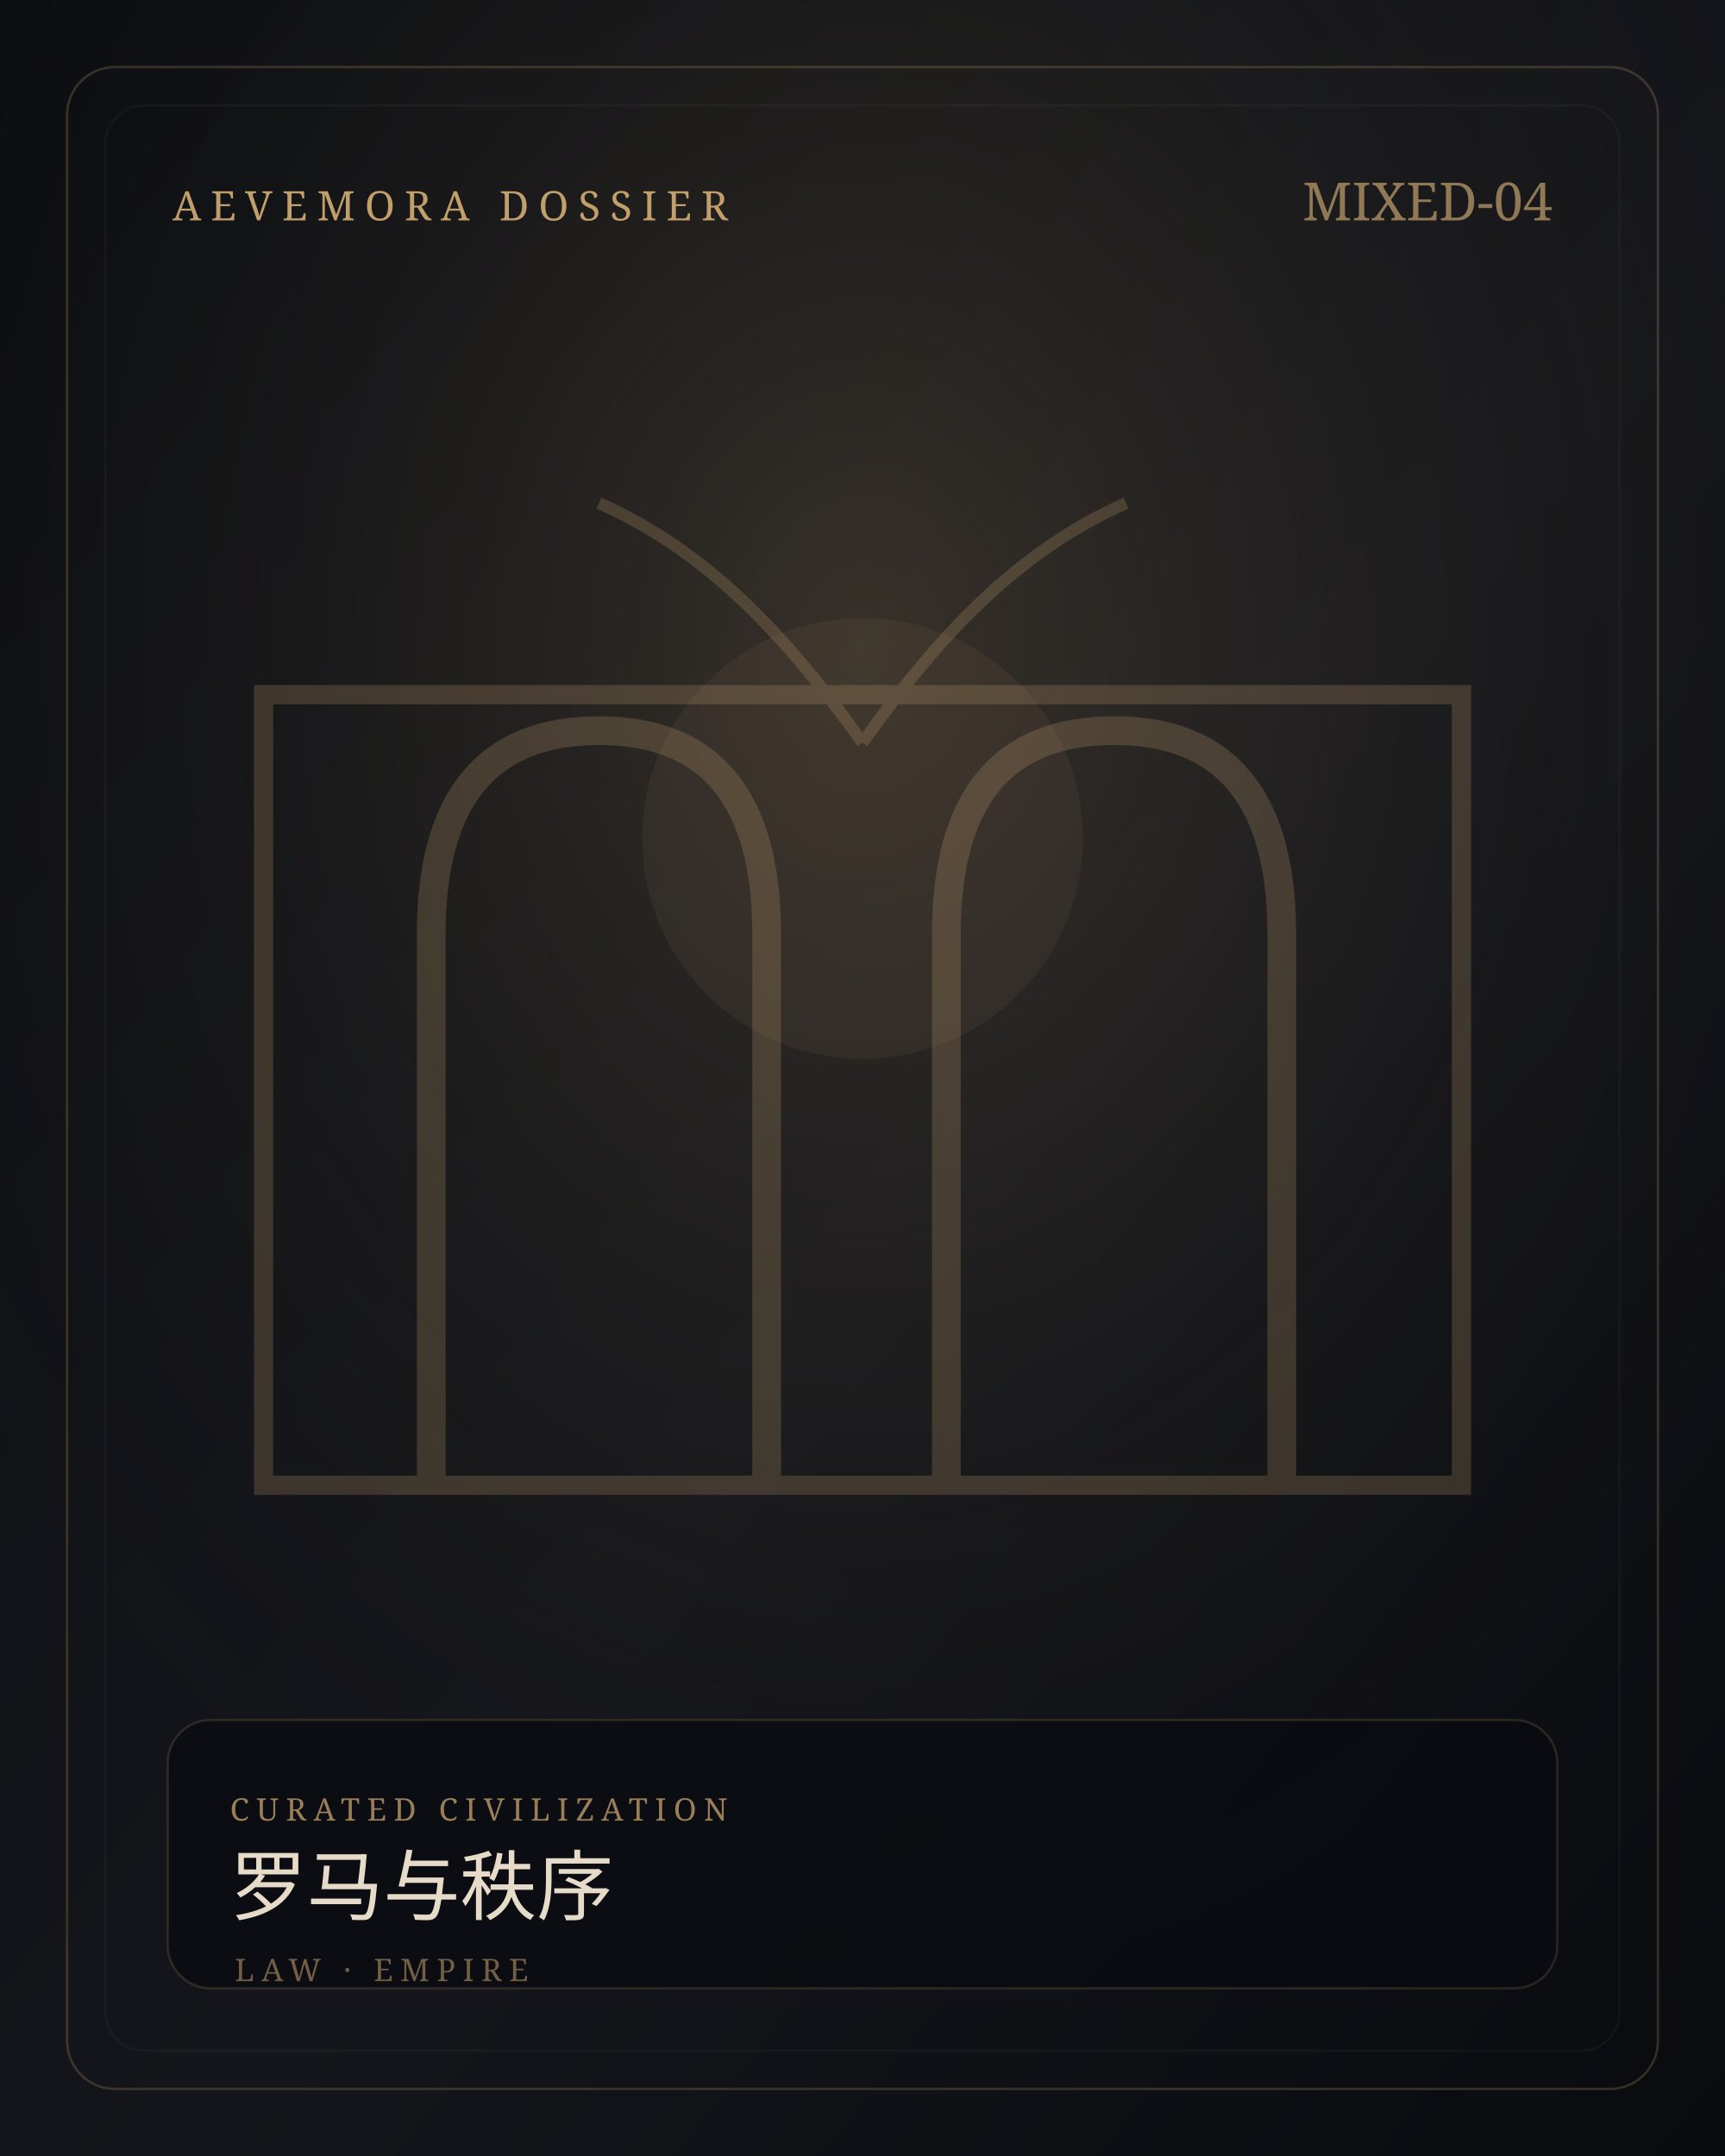
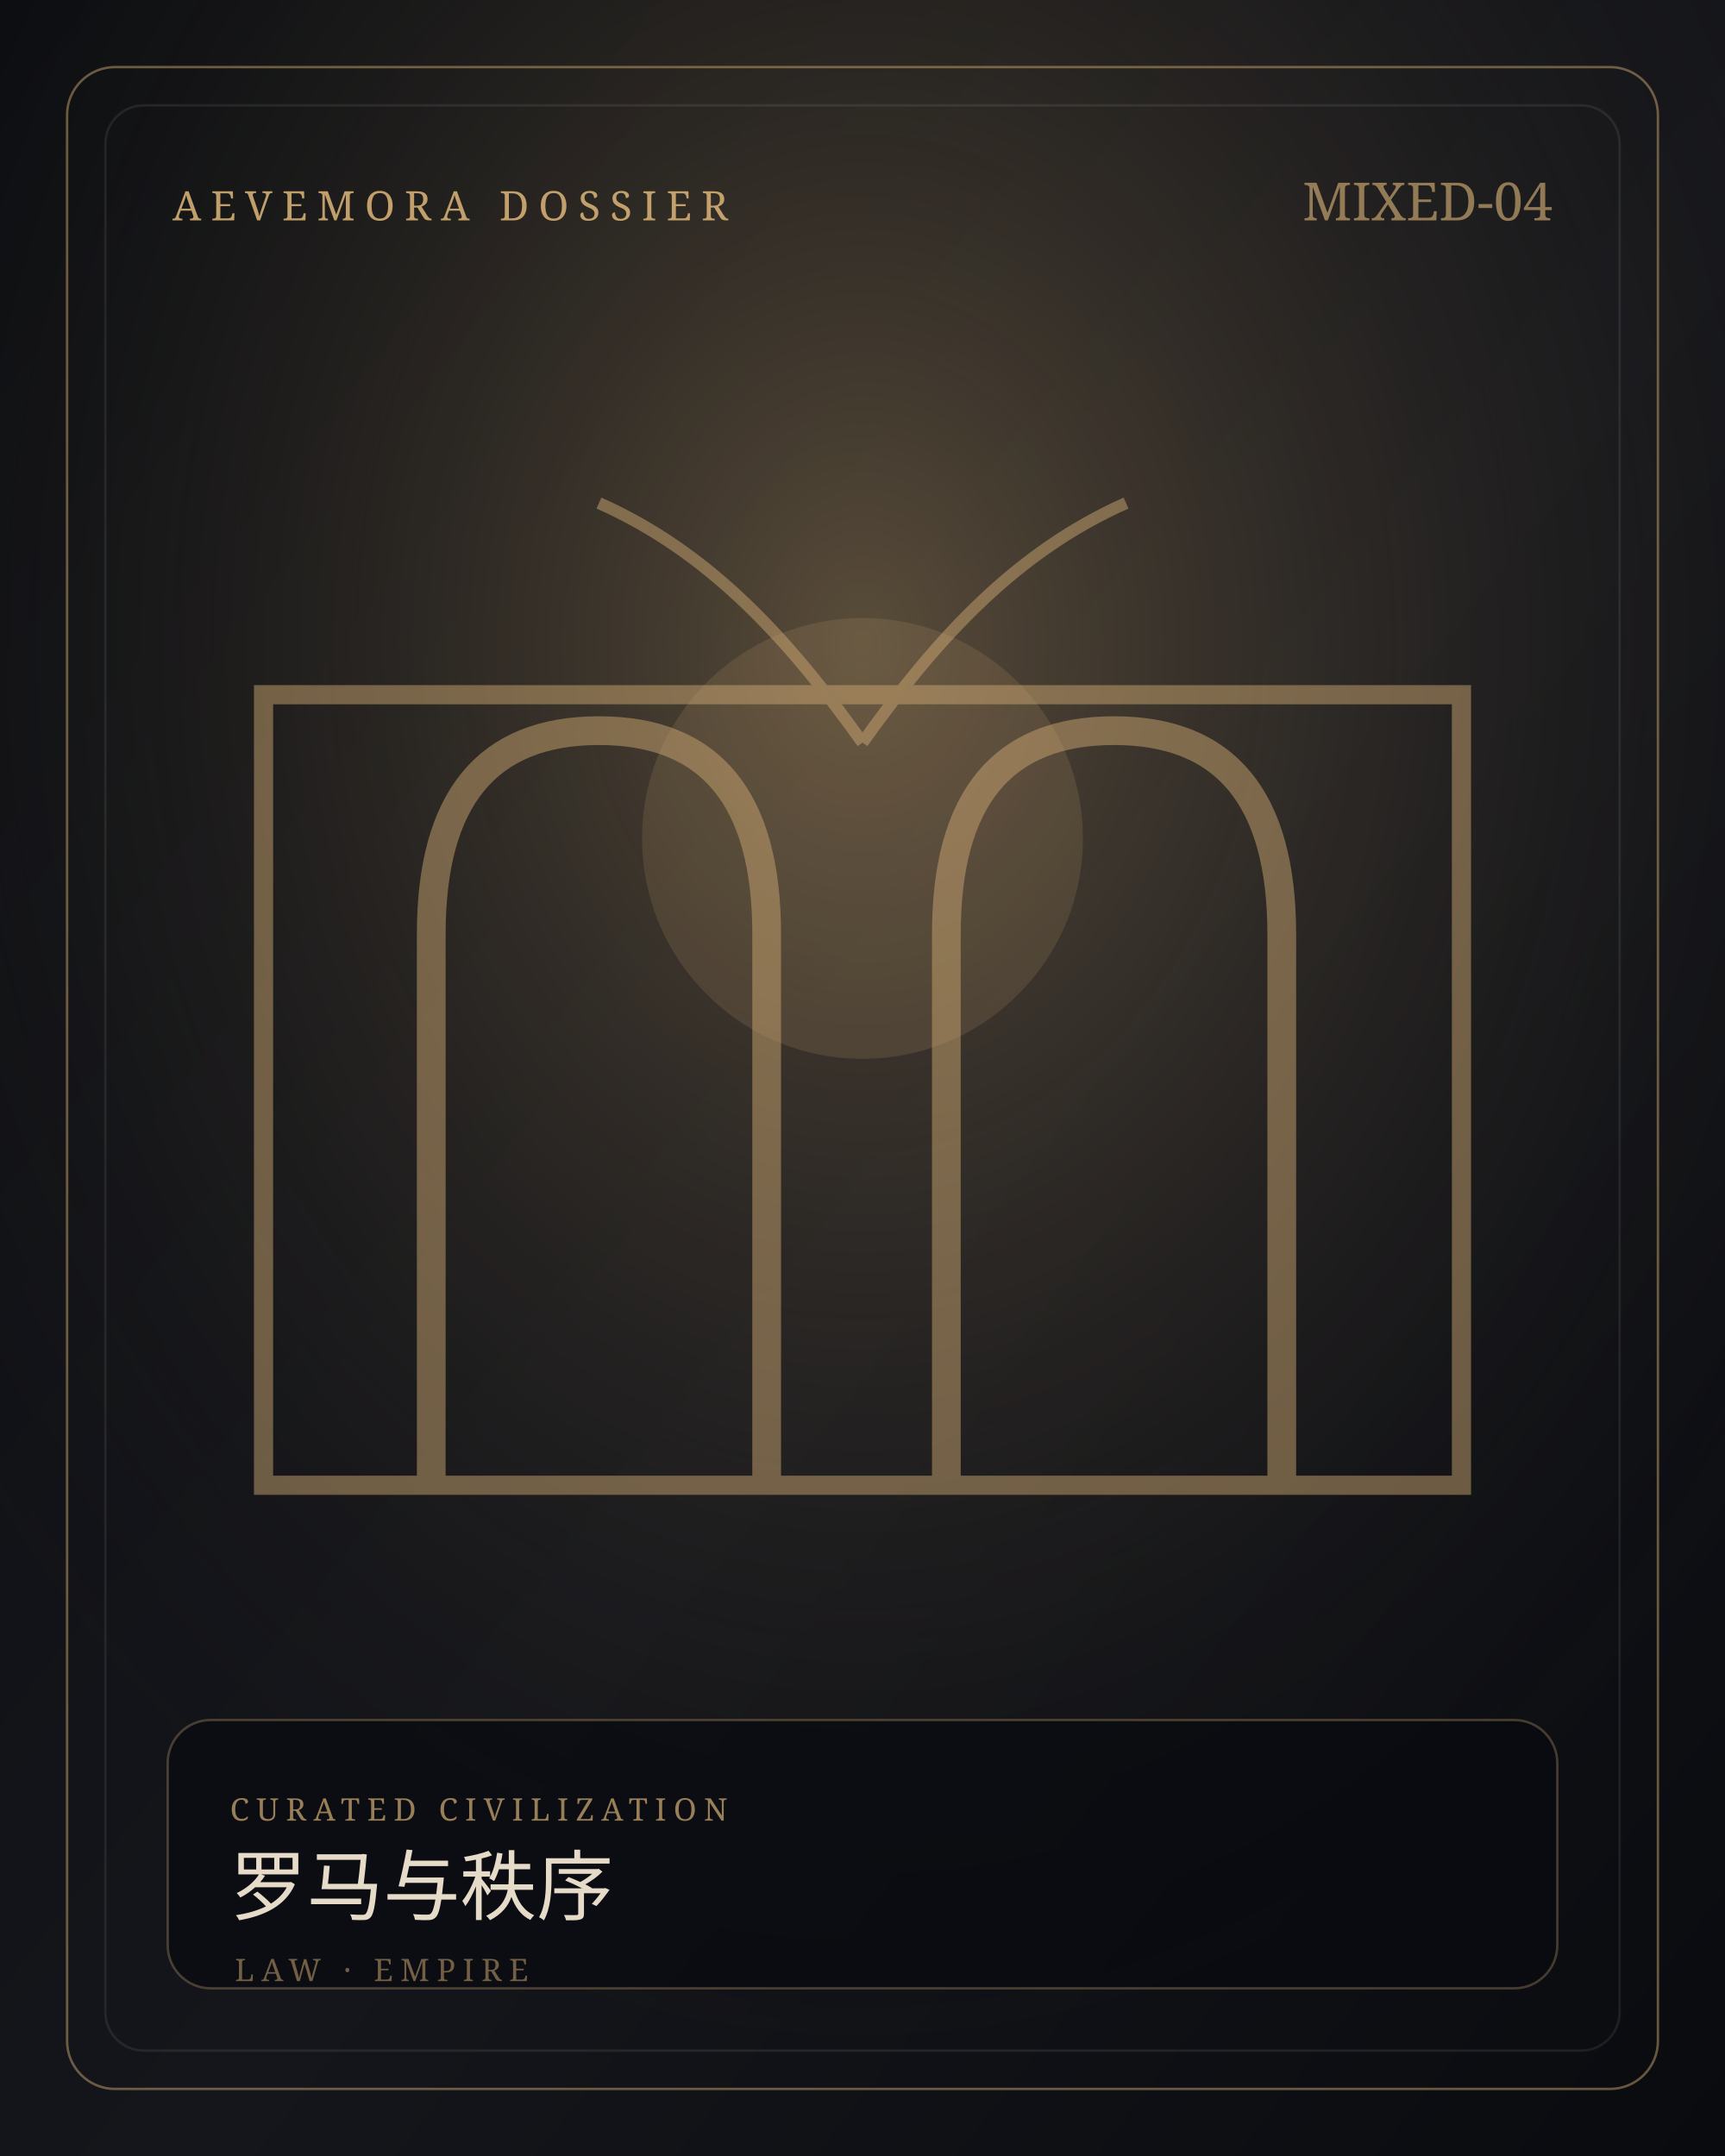
<svg xmlns="http://www.w3.org/2000/svg" viewBox="0 0 720 900">
  <defs>
    <radialGradient id="dg" cx="50%" cy="30%" r="68%">
-       <stop offset="0" stop-color="#cfaa72" stop-opacity=".20" />
+       <stop offset="0" stop-color="#cfaa72" stop-opacity=".38" />
      <stop offset="1" stop-color="#0b0d11" stop-opacity="0" />
    </radialGradient>
    <linearGradient id="db" x1="0" y1="0" x2="1" y2="1">
      <stop offset="0" stop-color="#0b0d11" />
      <stop offset=".55" stop-color="#15161b" />
      <stop offset="1" stop-color="#090b0f" />
    </linearGradient>
  </defs>
  <rect width="720" height="900" fill="url(#db)" />
  <rect width="720" height="900" fill="url(#dg)" />
-   <rect x="28" y="28" width="664" height="844" rx="20" fill="none" stroke="#cfaa72" stroke-opacity=".22" />
-   <rect x="44" y="44" width="632" height="812" rx="16" fill="none" stroke="#fff" stroke-opacity=".035" />
+   <rect x="28" y="28" width="664" height="844" rx="20" fill="none" stroke="#cfaa72" stroke-opacity=".48" />
+   <rect x="44" y="44" width="632" height="812" rx="16" fill="none" stroke="#fff" stroke-opacity=".08" />
  <text x="72" y="92" fill="#cfaa72" opacity=".92" font-size="17" font-family="Georgia" letter-spacing="4">AEVEMORA DOSSIER</text>
  <text x="648" y="92" fill="#cfaa72" opacity=".66" font-size="22" font-family="Georgia" text-anchor="end">MIXED-04</text>
-   <g stroke="#cfaa72" fill="none" opacity=".22">
+   <g stroke="#cfaa72" fill="none" opacity=".48">
    <path d="M110 620h500V290H110z" stroke-width="8" />
    <path d="M180 620V390q0-85 70-85t70 85v230M395 620V390q0-85 70-85t70 85v230" stroke-width="12" />
    <path d="M250 210c45 20 78 55 110 100M470 210c-45 20-78 55-110 100" stroke-width="5" />
  </g>
-   <circle cx="360" cy="350" r="92" fill="#cfaa72" opacity=".07" />
-   <rect x="70" y="718" width="580" height="112" rx="18" fill="#090b10" fill-opacity=".72" stroke="#cfaa72" stroke-opacity=".16" />
+   <circle cx="360" cy="350" r="92" fill="#cfaa72" opacity=".15" />
+   <rect x="70" y="718" width="580" height="112" rx="18" fill="#090b10" fill-opacity=".72" stroke="#cfaa72" stroke-opacity=".30" />
  <text x="96" y="760" fill="#cfaa72" opacity=".72" font-size="13" font-family="Georgia" letter-spacing="3">CURATED CIVILIZATION</text>
  <text x="96" y="799" fill="#eee3cf" opacity=".96" font-size="32" font-family="Georgia,serif">罗马与秩序</text>
  <text x="98" y="827" fill="#cfaa72" opacity=".52" font-size="13" font-family="Georgia" letter-spacing="3">LAW · EMPIRE</text>
</svg>
